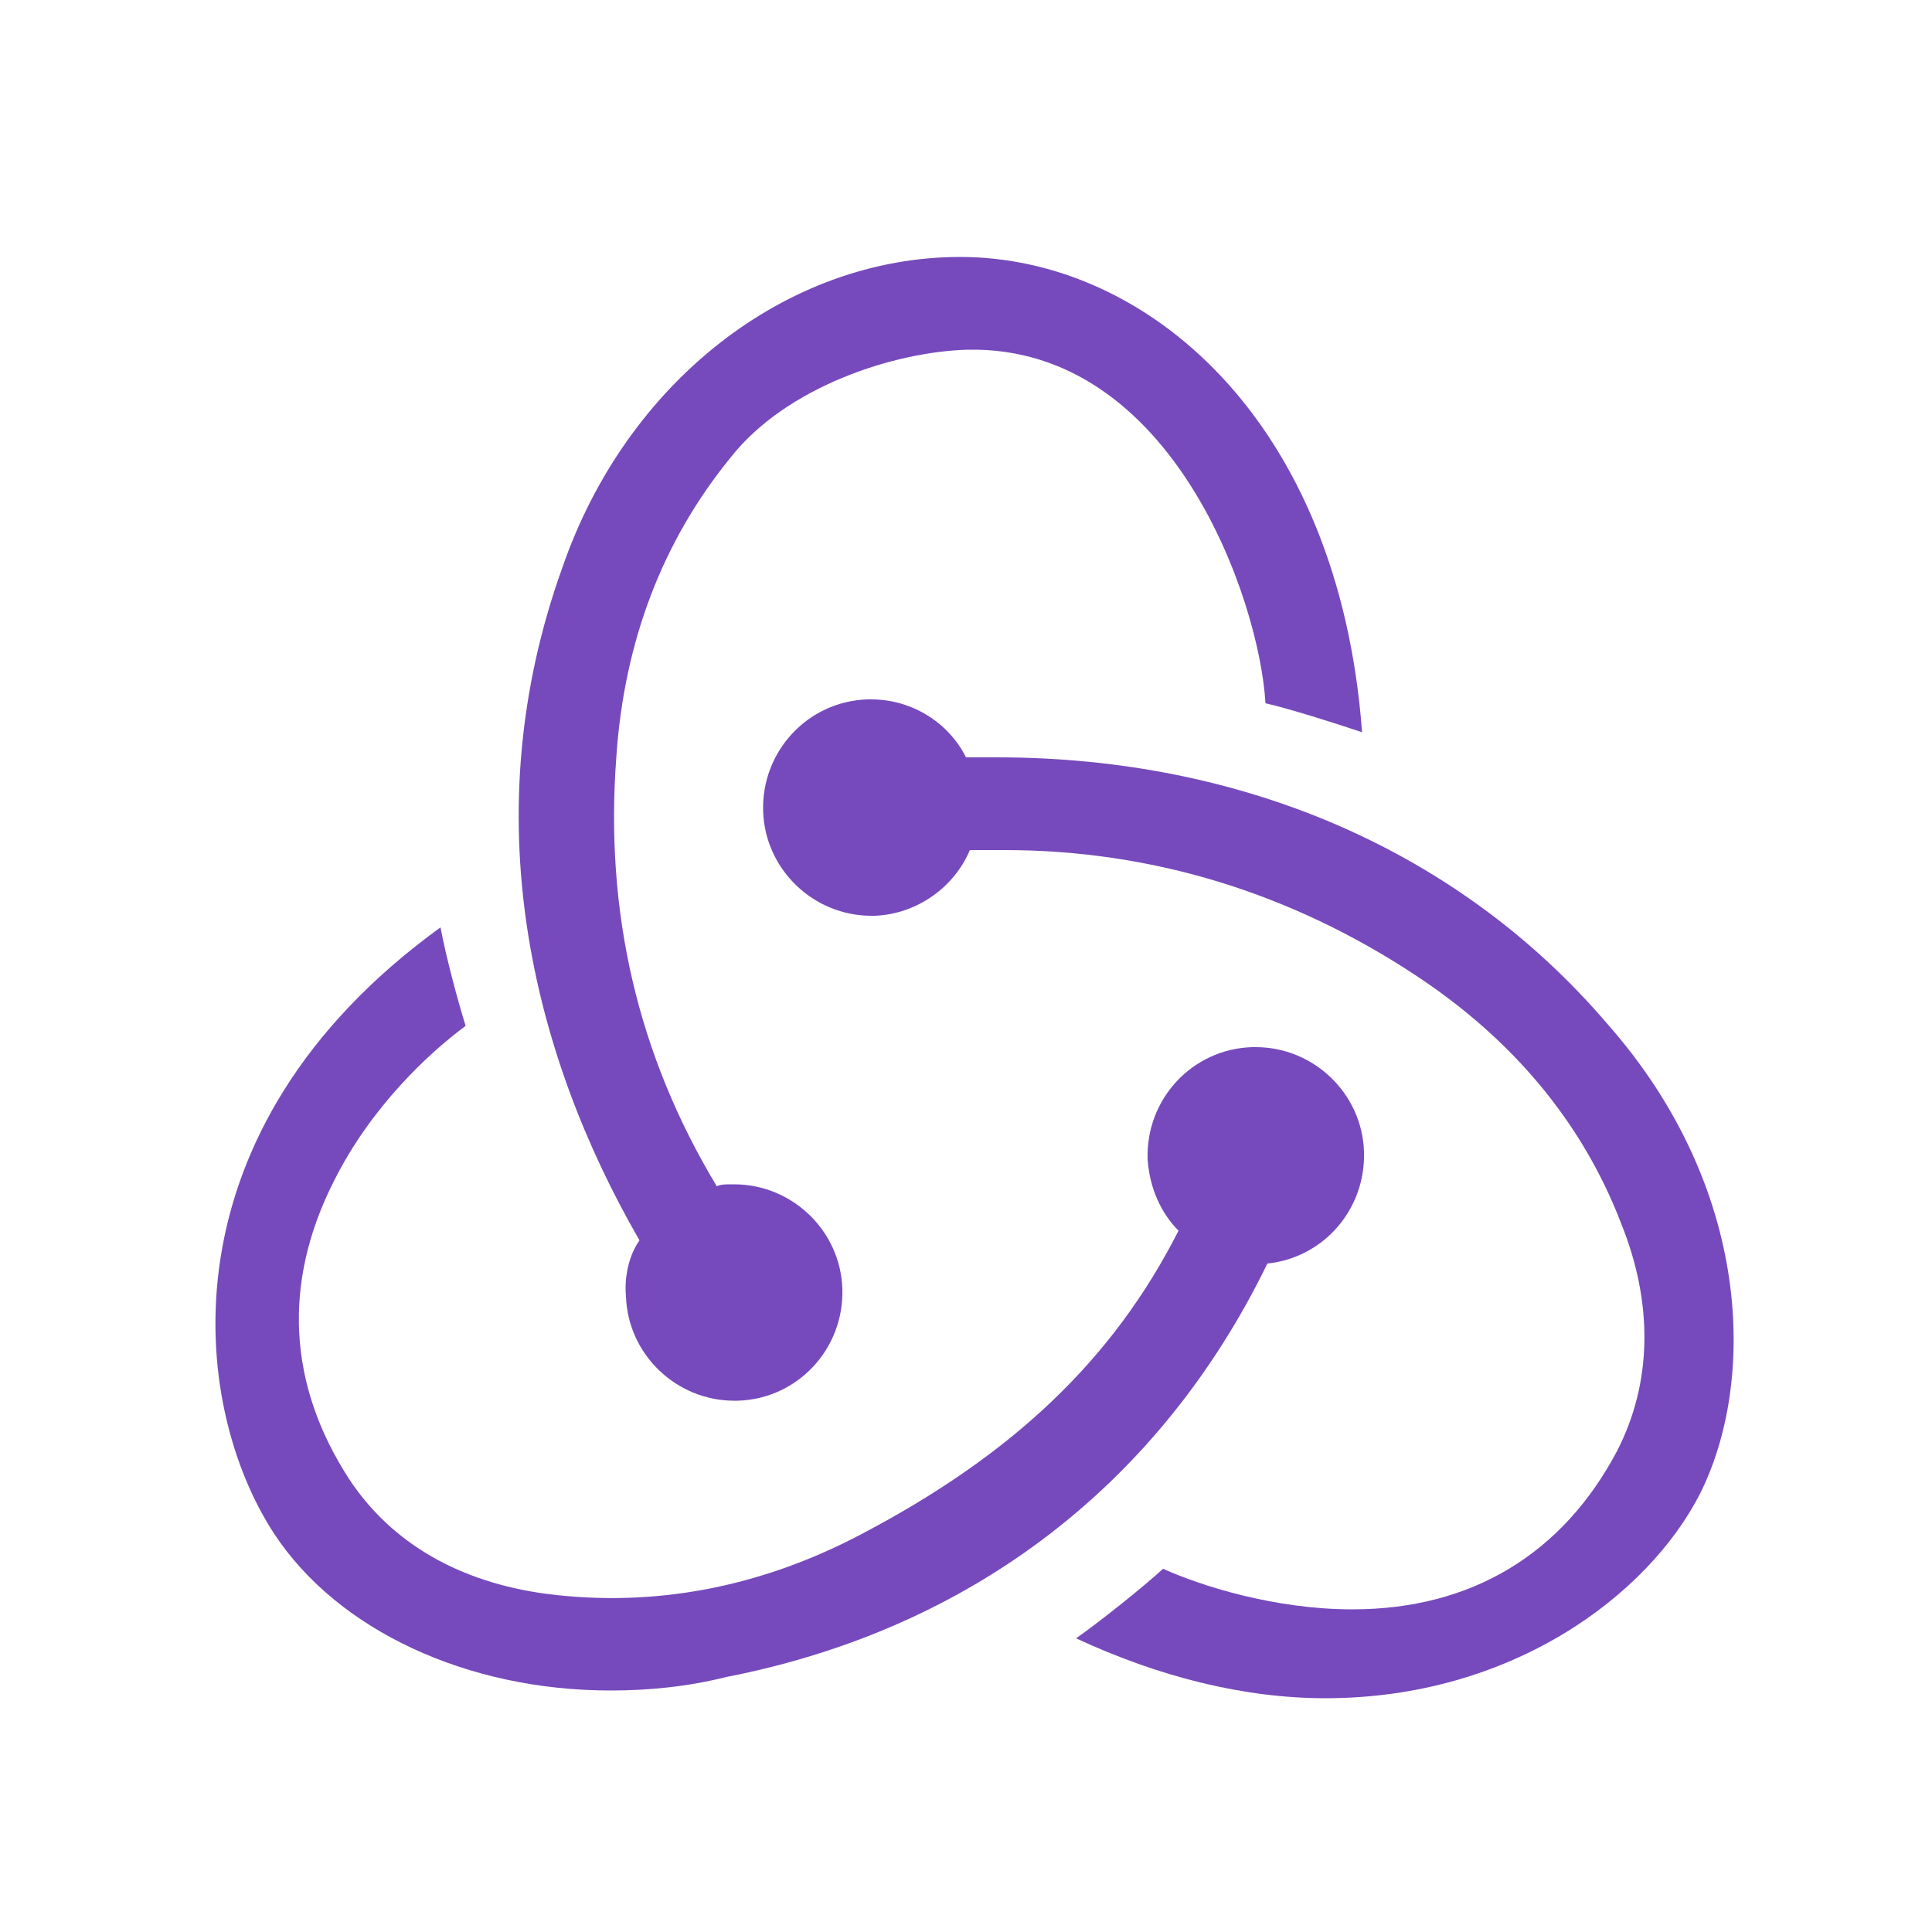
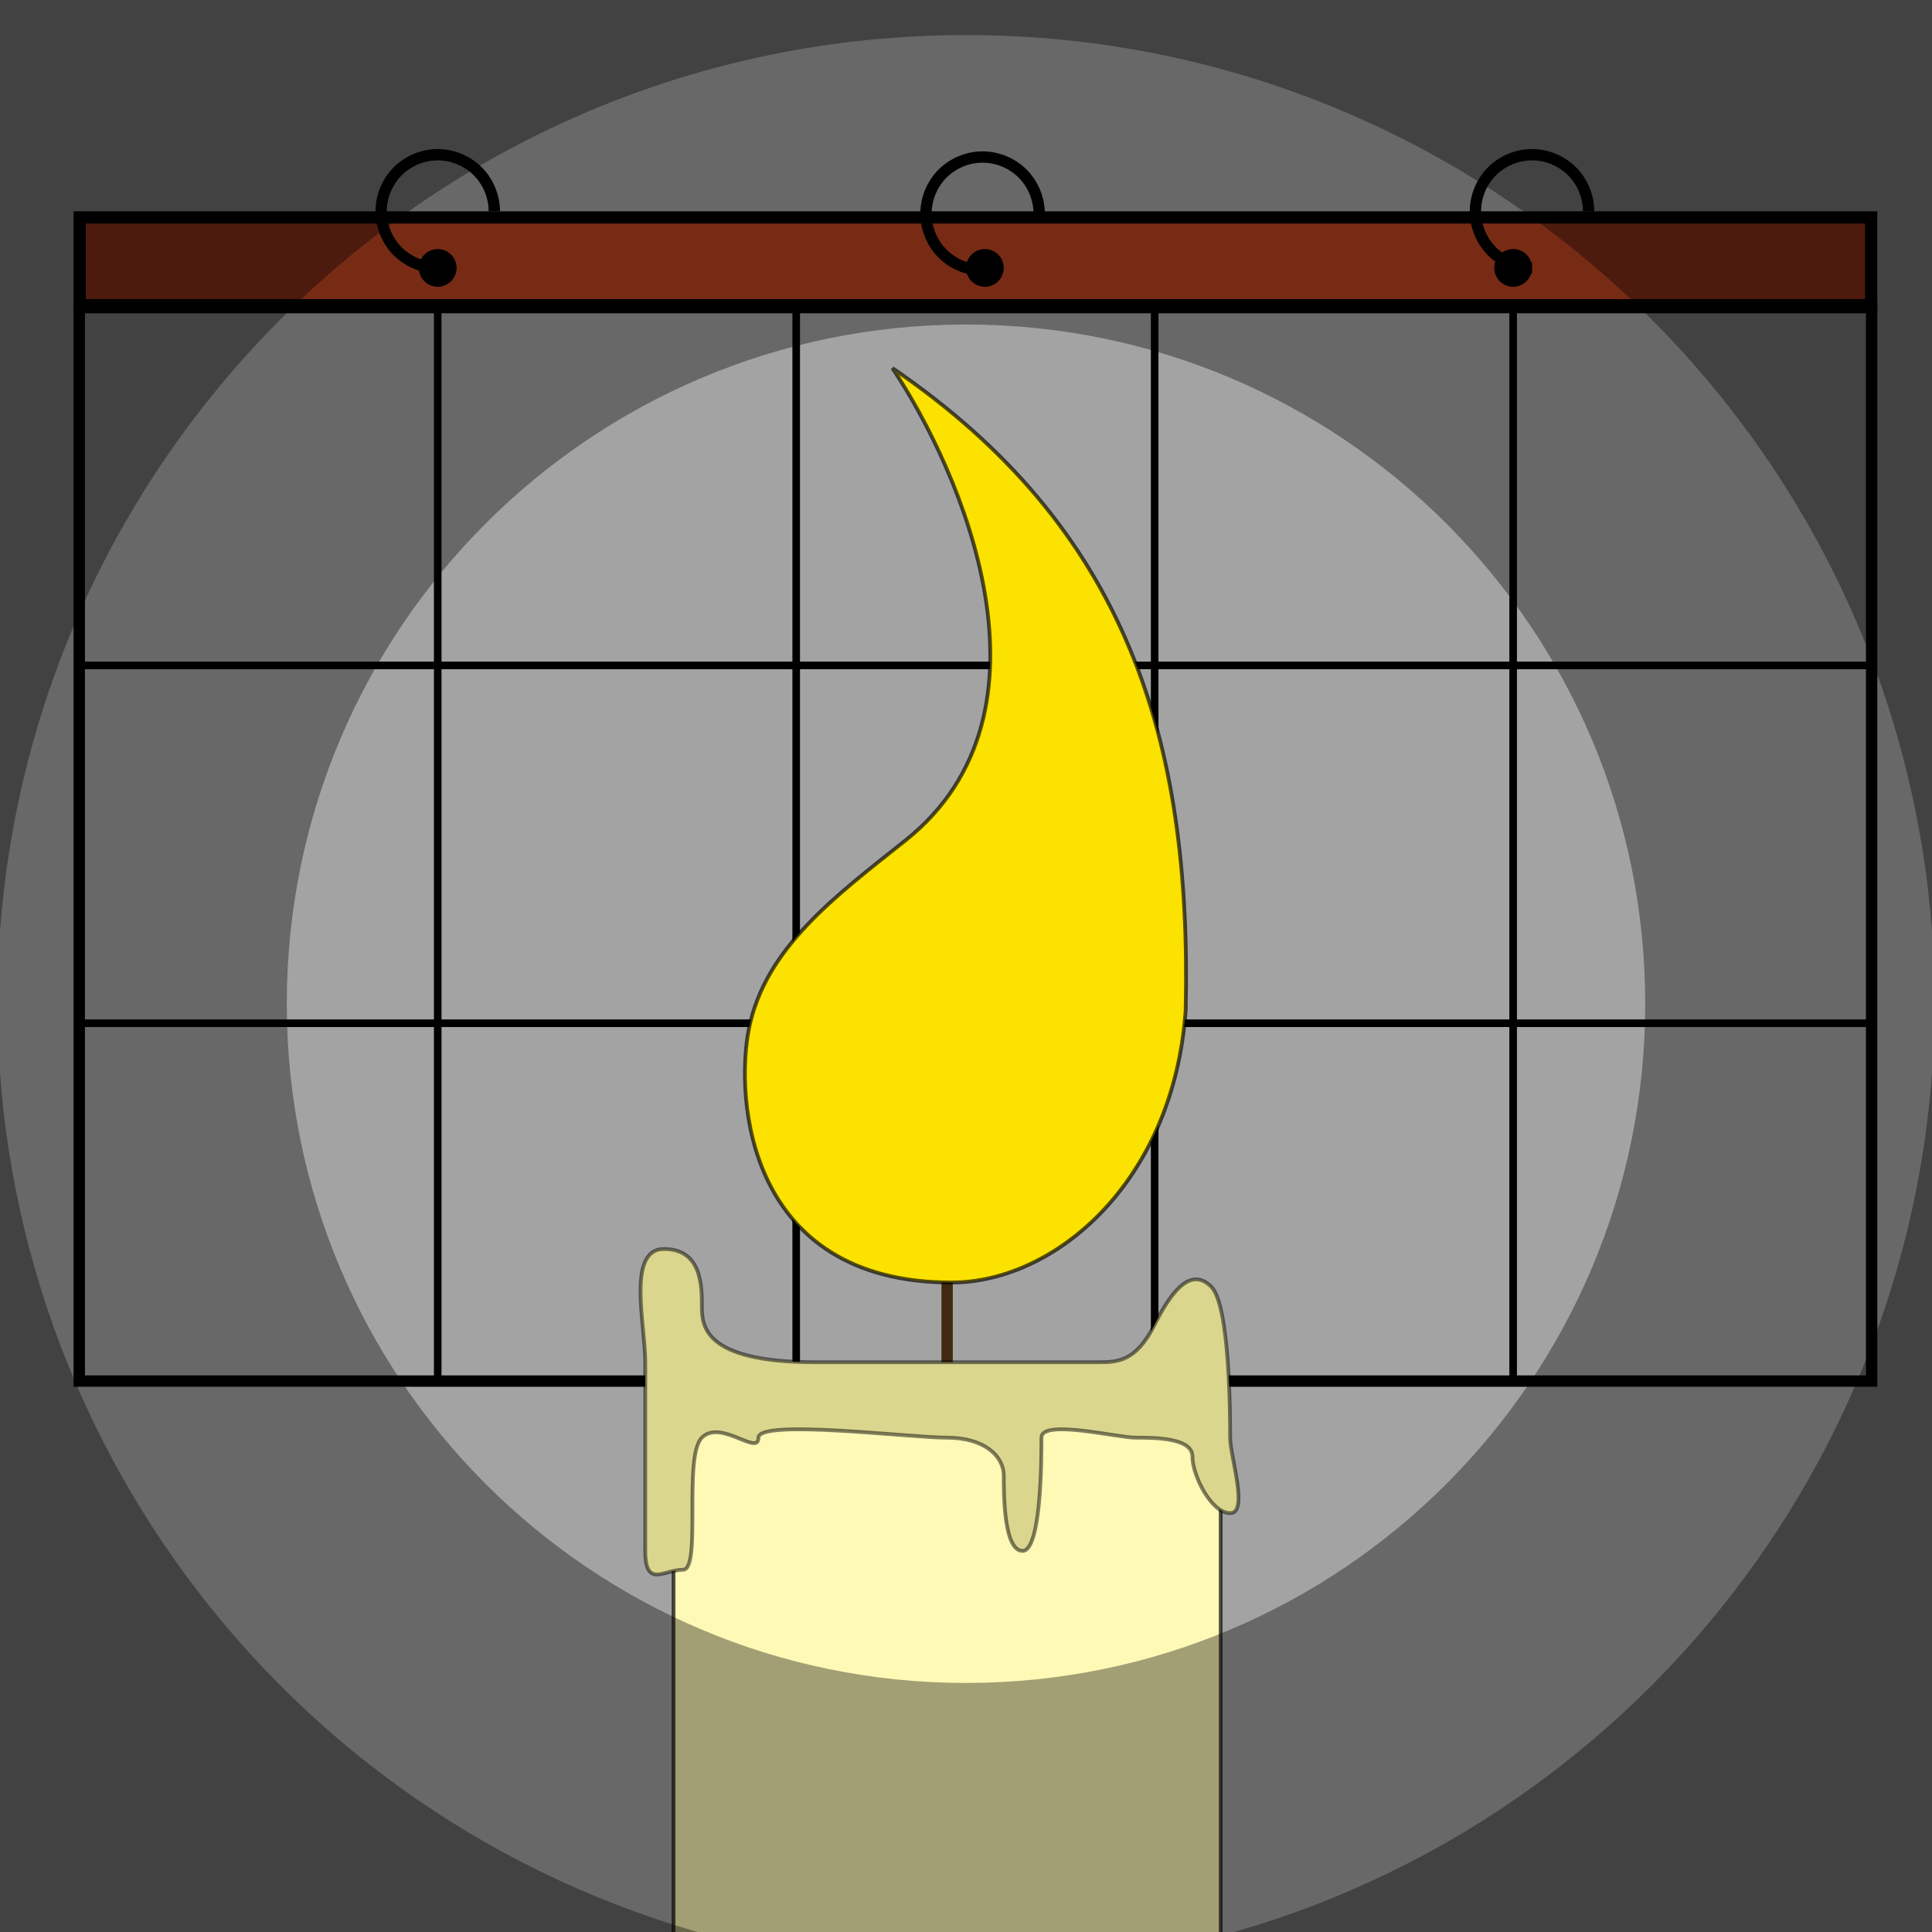
- <svg xmlns="http://www.w3.org/2000/svg" viewBox="0 0 100 100">
-   <g fill="#764ABC">
-     <path d="M65.6 65.4c2.9-.3 5.1-2.8 5-5.8-.1-3-2.6-5.4-5.6-5.4h-.2c-3.1.1-5.5 2.7-5.4 5.8.1 1.5.7 2.8 1.6 3.7-3.4 6.7-8.6 11.6-16.4 15.7-5.3 2.8-10.8 3.8-16.3 3.1-4.5-.6-8-2.6-10.2-5.9-3.2-4.9-3.5-10.2-.8-15.5 1.9-3.8 4.9-6.6 6.8-8-.4-1.3-1-3.5-1.3-5.1-14.5 10.5-13 24.7-8.6 31.4 3.3 5 10 8.1 17.4 8.1 2 0 4-.2 6-.7 12.8-2.5 22.5-10.1 28-21.4z" />
-     <path d="M83.2 53c-7.6-8.9-18.8-13.8-31.6-13.8H50c-.9-1.8-2.8-3-4.9-3h-.2c-3.1.1-5.5 2.7-5.4 5.8.1 3 2.6 5.4 5.6 5.4h.2c2.2-.1 4.1-1.5 4.9-3.4H52c7.6 0 14.8 2.2 21.3 6.5 5 3.3 8.6 7.6 10.6 12.8 1.7 4.2 1.6 8.3-.2 11.8-2.8 5.3-7.5 8.2-13.7 8.2-4 0-7.8-1.2-9.8-2.1-1.1 1-3.1 2.6-4.5 3.6 4.3 2 8.7 3.1 12.9 3.1 9.6 0 16.7-5.3 19.4-10.6 2.9-5.8 2.7-15.8-4.8-24.3z" />
-     <path d="M32.4 67.1c.1 3 2.6 5.4 5.6 5.4h.2c3.1-.1 5.5-2.7 5.4-5.8-.1-3-2.6-5.4-5.6-5.4h-.2c-.2 0-.5 0-.7.1-4.1-6.8-5.8-14.2-5.2-22.2.4-6 2.4-11.2 5.9-15.5 2.9-3.7 8.5-5.5 12.3-5.6 10.6-.2 15.1 13 15.4 18.3 1.3.3 3.5 1 5 1.5-1.2-16.2-11.2-24.6-20.8-24.6-9 0-17.3 6.5-20.6 16.1-4.6 12.8-1.6 25.1 4 34.8-.5.7-.8 1.8-.7 2.9z" />
+ <svg xmlns="http://www.w3.org/2000/svg" width="512" height="512" viewBox="0 0 512 512" version="1.1" id="svg5">
+   <defs id="defs2">
+     </defs>
+   <g id="layer1">
+     <rect style="fill:#000000;fill-opacity:0.363;stroke:#000000;stroke-width:0.01;stroke-dasharray:none;stroke-opacity:1" id="rect8146" width="520" height="520" x="-4" y="-4" />
+     <path style="fill:#693f16;fill-opacity:0.363;stroke:#3f2910;stroke-width:3;stroke-dasharray:none;stroke-opacity:1" d="m 251,336 v 40" id="path3975" />
+     <path style="fill:#000000" d="M 516,-4 -4,516 Z" id="path328" />
+     <g transform="matrix(1.005417,0,0,1.003609,21,81.51247)" id="g8211">
+       <g id="g8201">
+         <path style="fill:none;stroke:#000000;stroke-width:2" d="M 94.488,0 V 283.465" id="path8193" />
+         <path style="fill:none;stroke:#000000;stroke-width:2" d="M 188.976,0 V 283.465" id="path8195" />
+         <path style="fill:none;stroke:#000000;stroke-width:2" d="M 283.465,0 V 283.465" id="path8197" />
+         <path style="fill:none;stroke:#000000;stroke-width:2" d="M 377.953,0 V 283.465" id="path8199" />
+       </g>
+       <g id="g8207">
+         <path style="fill:none;stroke:#000000;stroke-width:2" d="M 0,94.488 H 472.441" id="path8203" />
+         <path style="fill:none;stroke:#000000;stroke-width:2" d="M 0,188.976 H 472.441" id="path8205" />
+       </g>
+       <rect x="0" y="0" width="472.441" height="283.465" style="fill:none;stroke:#000000;stroke-width:3" id="rect8209" />
+     </g>
+     <rect style="fill:#c12c00;fill-opacity:0.793;stroke:#000000;stroke-width:3.235;stroke-dasharray:none;stroke-opacity:1" id="rect8717" width="474.765" height="23.269" x="21.117" y="57.618" />
+     <path style="fill:none;fill-opacity:0;stroke:#000000;stroke-width:3;stroke-dasharray:none;stroke-opacity:1" d="m 260.393,71.607 c -3.927,0 -7.83,-1.617 -10.607,-4.393 -2.777,-2.777 -4.393,-6.68 -4.393,-10.607 0,-3.927 1.617,-7.83 4.393,-10.607 2.777,-2.777 6.68,-4.393 10.607,-4.393 3.927,0 7.83,1.617 10.607,4.393 2.777,2.777 4.393,6.68 4.393,10.607" id="path11324" />
+     <path style="fill:none;fill-opacity:0;stroke:#000000;stroke-width:3;stroke-dasharray:none;stroke-opacity:1" d="m 116,71 c -3.927,0 -7.83,-1.617 -10.607,-4.393 C 102.617,63.83 101,59.927 101,56 c 0,-3.927 1.617,-7.83 4.393,-10.607 C 108.17,42.617 112.073,41 116,41 c 3.927,0 7.83,1.617 10.607,4.393 C 129.383,48.17 131,52.073 131,56" id="path11324-5" />
+     <circle style="fill:#000000;fill-opacity:1;stroke:#000000;stroke-width:0;stroke-dasharray:none;stroke-opacity:1" id="path11331" cx="261" cy="71" r="5" />
+     <circle style="fill:#000000;fill-opacity:1;stroke:#000000;stroke-width:0;stroke-dasharray:none;stroke-opacity:1" id="path11331-7" cx="116" cy="71" r="5" />
+     <circle style="fill:#000000;fill-opacity:1;stroke:#000000;stroke-width:0;stroke-dasharray:none;stroke-opacity:1" id="path11331-7-0" cx="401" cy="71" r="5" />
+     <path style="fill:none;fill-opacity:0;stroke:#000000;stroke-width:3;stroke-dasharray:none;stroke-opacity:1" d="m 406,71 c -3.927,0 -7.83,-1.617 -10.607,-4.393 C 392.617,63.83 391,59.927 391,56 c 0,-3.927 1.617,-7.83 4.393,-10.607 C 398.17,42.617 402.073,41 406,41 c 3.927,0 7.83,1.617 10.607,4.393 C 419.383,48.17 421,52.073 421,56" id="path11324-8" />
+     <path style="fill:#fbe200;fill-opacity:1;stroke:#000000;stroke-width:1;stroke-dasharray:none;stroke-opacity:0.663" d="m 314.21,267.8 c -3.272,45.762 -34.87,72.084 -62.019,72.084 -54.298,0 -57.399,-48.949 -53.716,-67.267 4.283,-21.306 22.629,-34.918 41.452,-49.883 42.774,-34.006 14.685,-98.022 -3.415,-125.171 61.92,42.25 79.345,98.026 77.698,170.237 z" id="path11985" />
+     <path style="fill:#fff9b6;fill-opacity:1;stroke:#000000;stroke-width:1;stroke-dasharray:none;stroke-opacity:0.668" d="m 178.5,516 h 145 V 366 h -145 z" id="path6137" />
+     <path style="fill:#dad68e;fill-opacity:1;stroke:#040301;stroke-width:1;stroke-dasharray:none;stroke-opacity:0.497" d="m 176,331 c 10,0 10,10 10,15 0,5 0,15 30,15 30,0 70,0 75,0 5,0 10,0 15,-10 5,-10 10,-15 15,-10 5,5 5,35 5,40 0,5 5,20 0,20 -5,0 -10,-10 -10,-15 0,-5 -10,-5 -15,-5 -5,0 -25,-5 -25,0 0,5 0,30 -5,30 -5,0 -5,-15 -5,-20 0,-5 -5,-10 -15,-10 -10,0 -50,-5 -50,0 0,5 -10,-5 -15,0 -5,5 0,35 -5,35 -5,0 -10,5 -10,-5 0,-10 0,-40 0,-50 0,-10 -5,-30 5,-30" id="path6139" />
+     <path id="rect6193" style="display:inline;fill:#000000;fill-opacity:0.363;stroke:#000000;stroke-width:0.01;stroke-dasharray:none;stroke-opacity:1" d="M -4,-4 V 516 H 516 V -4 Z M 256,86 A 180,180 0 0 1 436,266 180,180 0 0 1 256,446 180,180 0 0 1 76,266 180,180 0 0 1 256,86 Z" />
+     <path id="rect6193-2" style="display:inline;fill:#000000;fill-opacity:0.363;stroke:#000000;stroke-width:0.01;stroke-dasharray:none;stroke-opacity:1" d="M -4,-4 V 516 H 200.646 A 256.706,256.706 0 0 1 -0.707,266 256.706,256.706 0 0 1 256,9.293 256.706,256.706 0 0 1 512.707,266 256.706,256.706 0 0 1 311.354,516 H 516 V -4 Z" />
  </g>
</svg>
